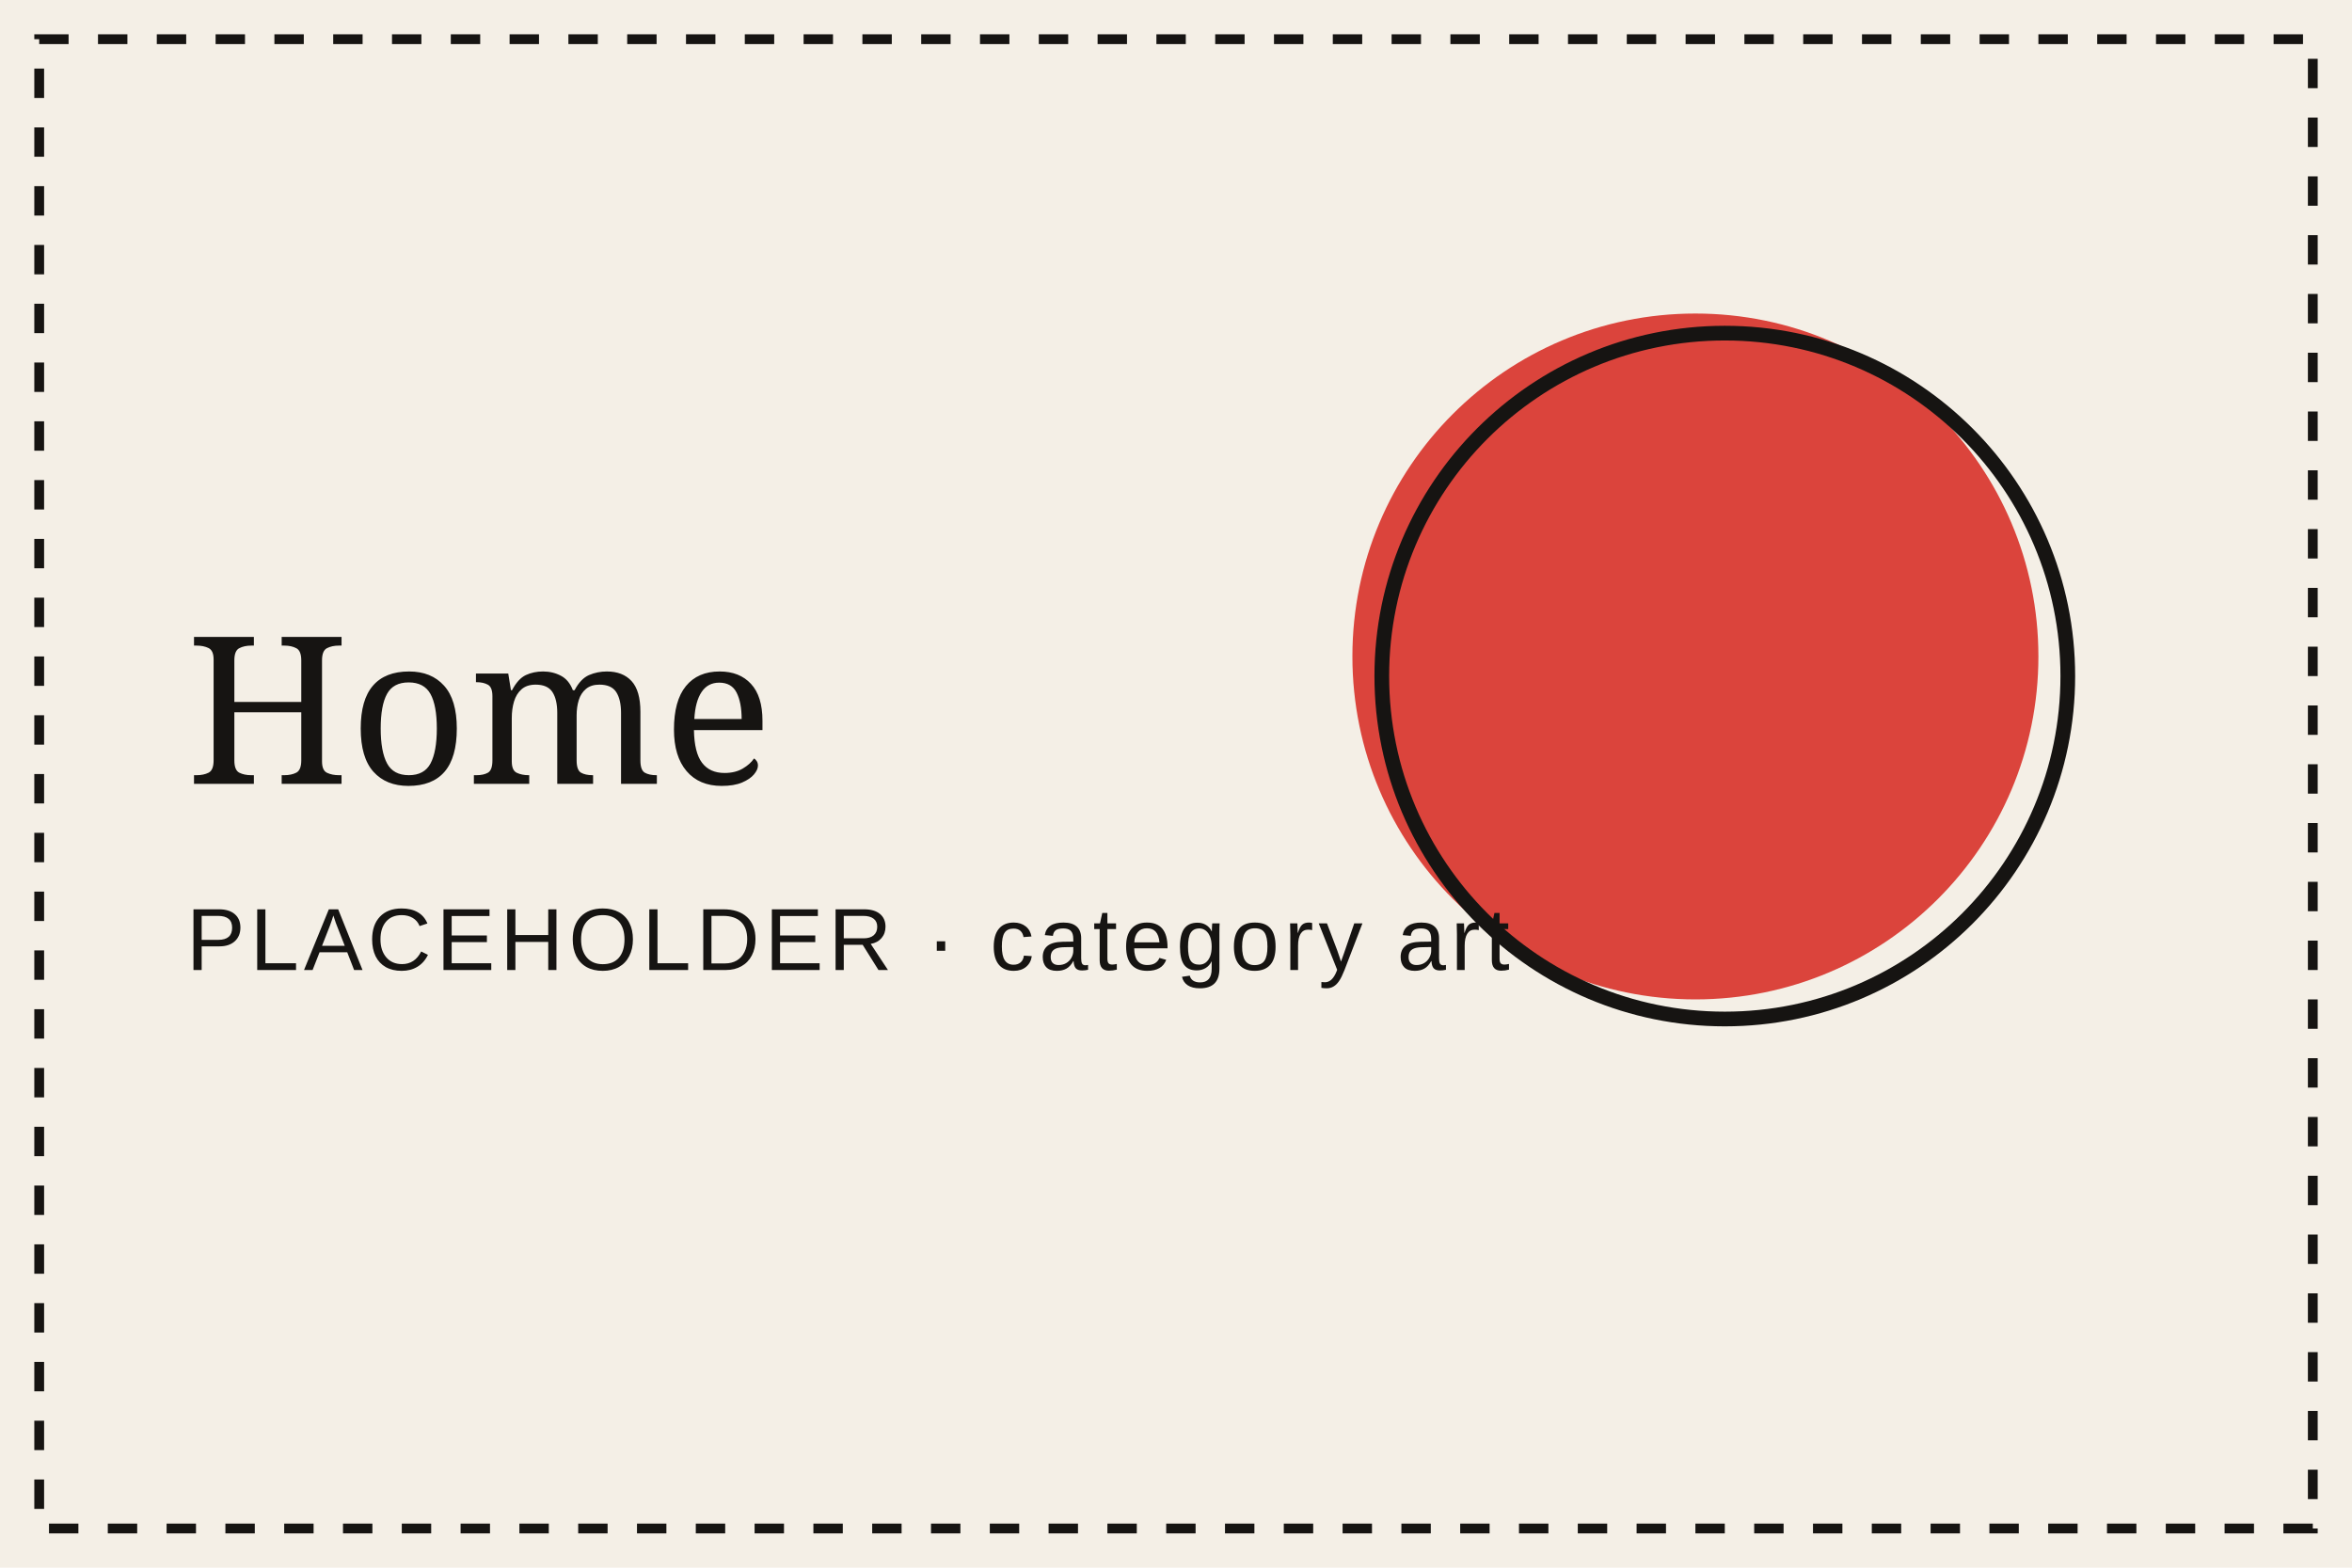
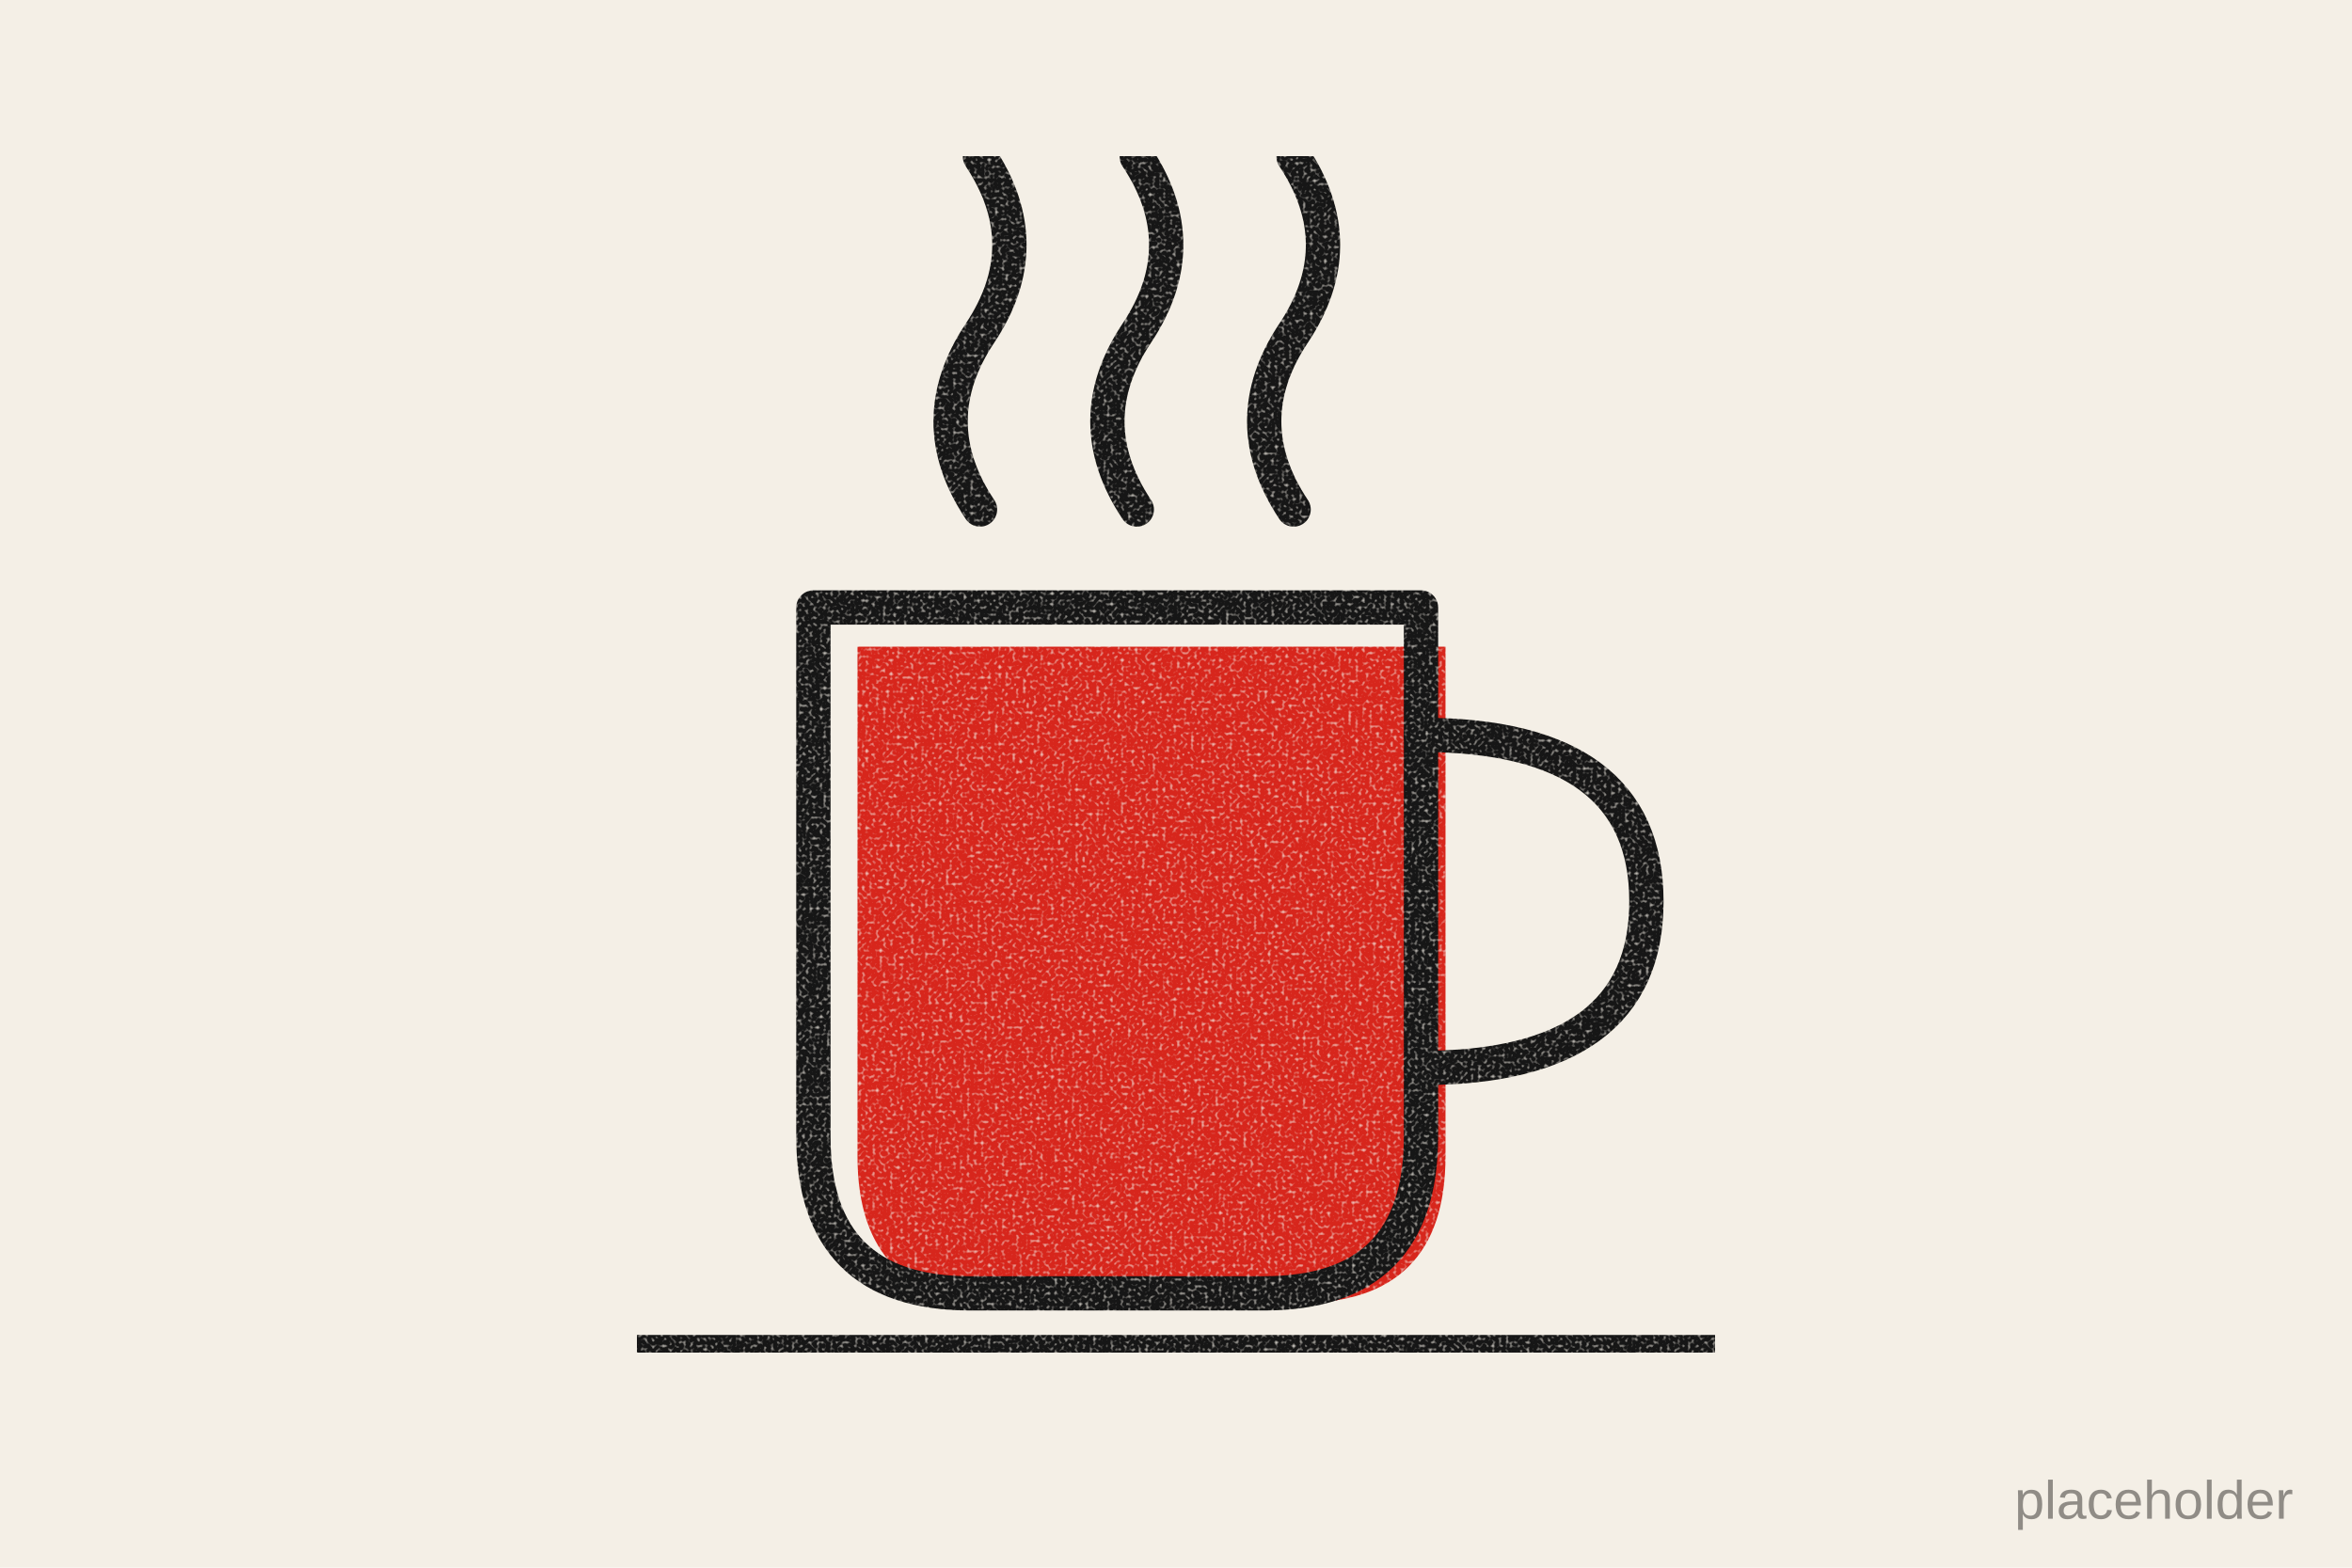
<svg xmlns="http://www.w3.org/2000/svg" width="480" height="320" viewBox="0 0 480 320">
+   <defs>
+     <filter id="g" x="0" y="0" width="100%" height="100%">
+       <feTurbulence type="fractalNoise" baseFrequency="1.4" numOctaves="1" seed="2" result="n" />
+       <feColorMatrix in="n" type="matrix" values="0 0 0 0 0 0 0 0 0 0 0 0 0 0 0 0 0 0 -2.4 2.25" result="m" />
+       <feComposite in="SourceGraphic" in2="m" operator="in" />
+     </filter>
+   </defs>
  <rect width="480" height="320" fill="#F4EFE6" />
-   <rect x="8" y="8" width="464" height="304" fill="none" stroke="#161412" stroke-width="2" stroke-dasharray="6 6" />
-   <circle cx="346" cy="134" r="70" fill="#D7261E" opacity=".85" />
-   <circle cx="352" cy="138" r="70" fill="none" stroke="#161412" stroke-width="3" />
-   <text x="38" y="160" font-family="Georgia,serif" font-size="42" fill="#161412">Home</text>
-   <text x="38" y="198" font-family="Arial,sans-serif" font-size="18" fill="#161412" letter-spacing="1">PLACEHOLDER · category art</text>
+   <g filter="url(#g)">
+     <g fill="#D7261E" transform="translate(5 4)">
+       <path d="M170 128 h120 v104 q0 30 -30 30 h-60 q-30 0 -30 -30z" />
+     </g>
+     <g fill="none" stroke="#161412" stroke-width="7" stroke-linecap="round" stroke-linejoin="round">
+       <path d="M166 124 h124 v108 q0 32 -32 32 h-60 q-32 0 -32 -32z" />
+       <path d="M290 150 q46 0 46 34 t-46 34" />
+       <path d="M130 276 h220" />
+       <path d="M200 104 q-12 -18 0 -36 t0 -36 M232 104 q-12 -18 0 -36 t0 -36 M264 104 q-12 -18 0 -36 t0 -36" />
+     </g>
+   </g>
+   <text x="468" y="310" text-anchor="end" font-family="Arial,sans-serif" font-size="11" fill="#161412" opacity=".45">placeholder</text>
</svg>
